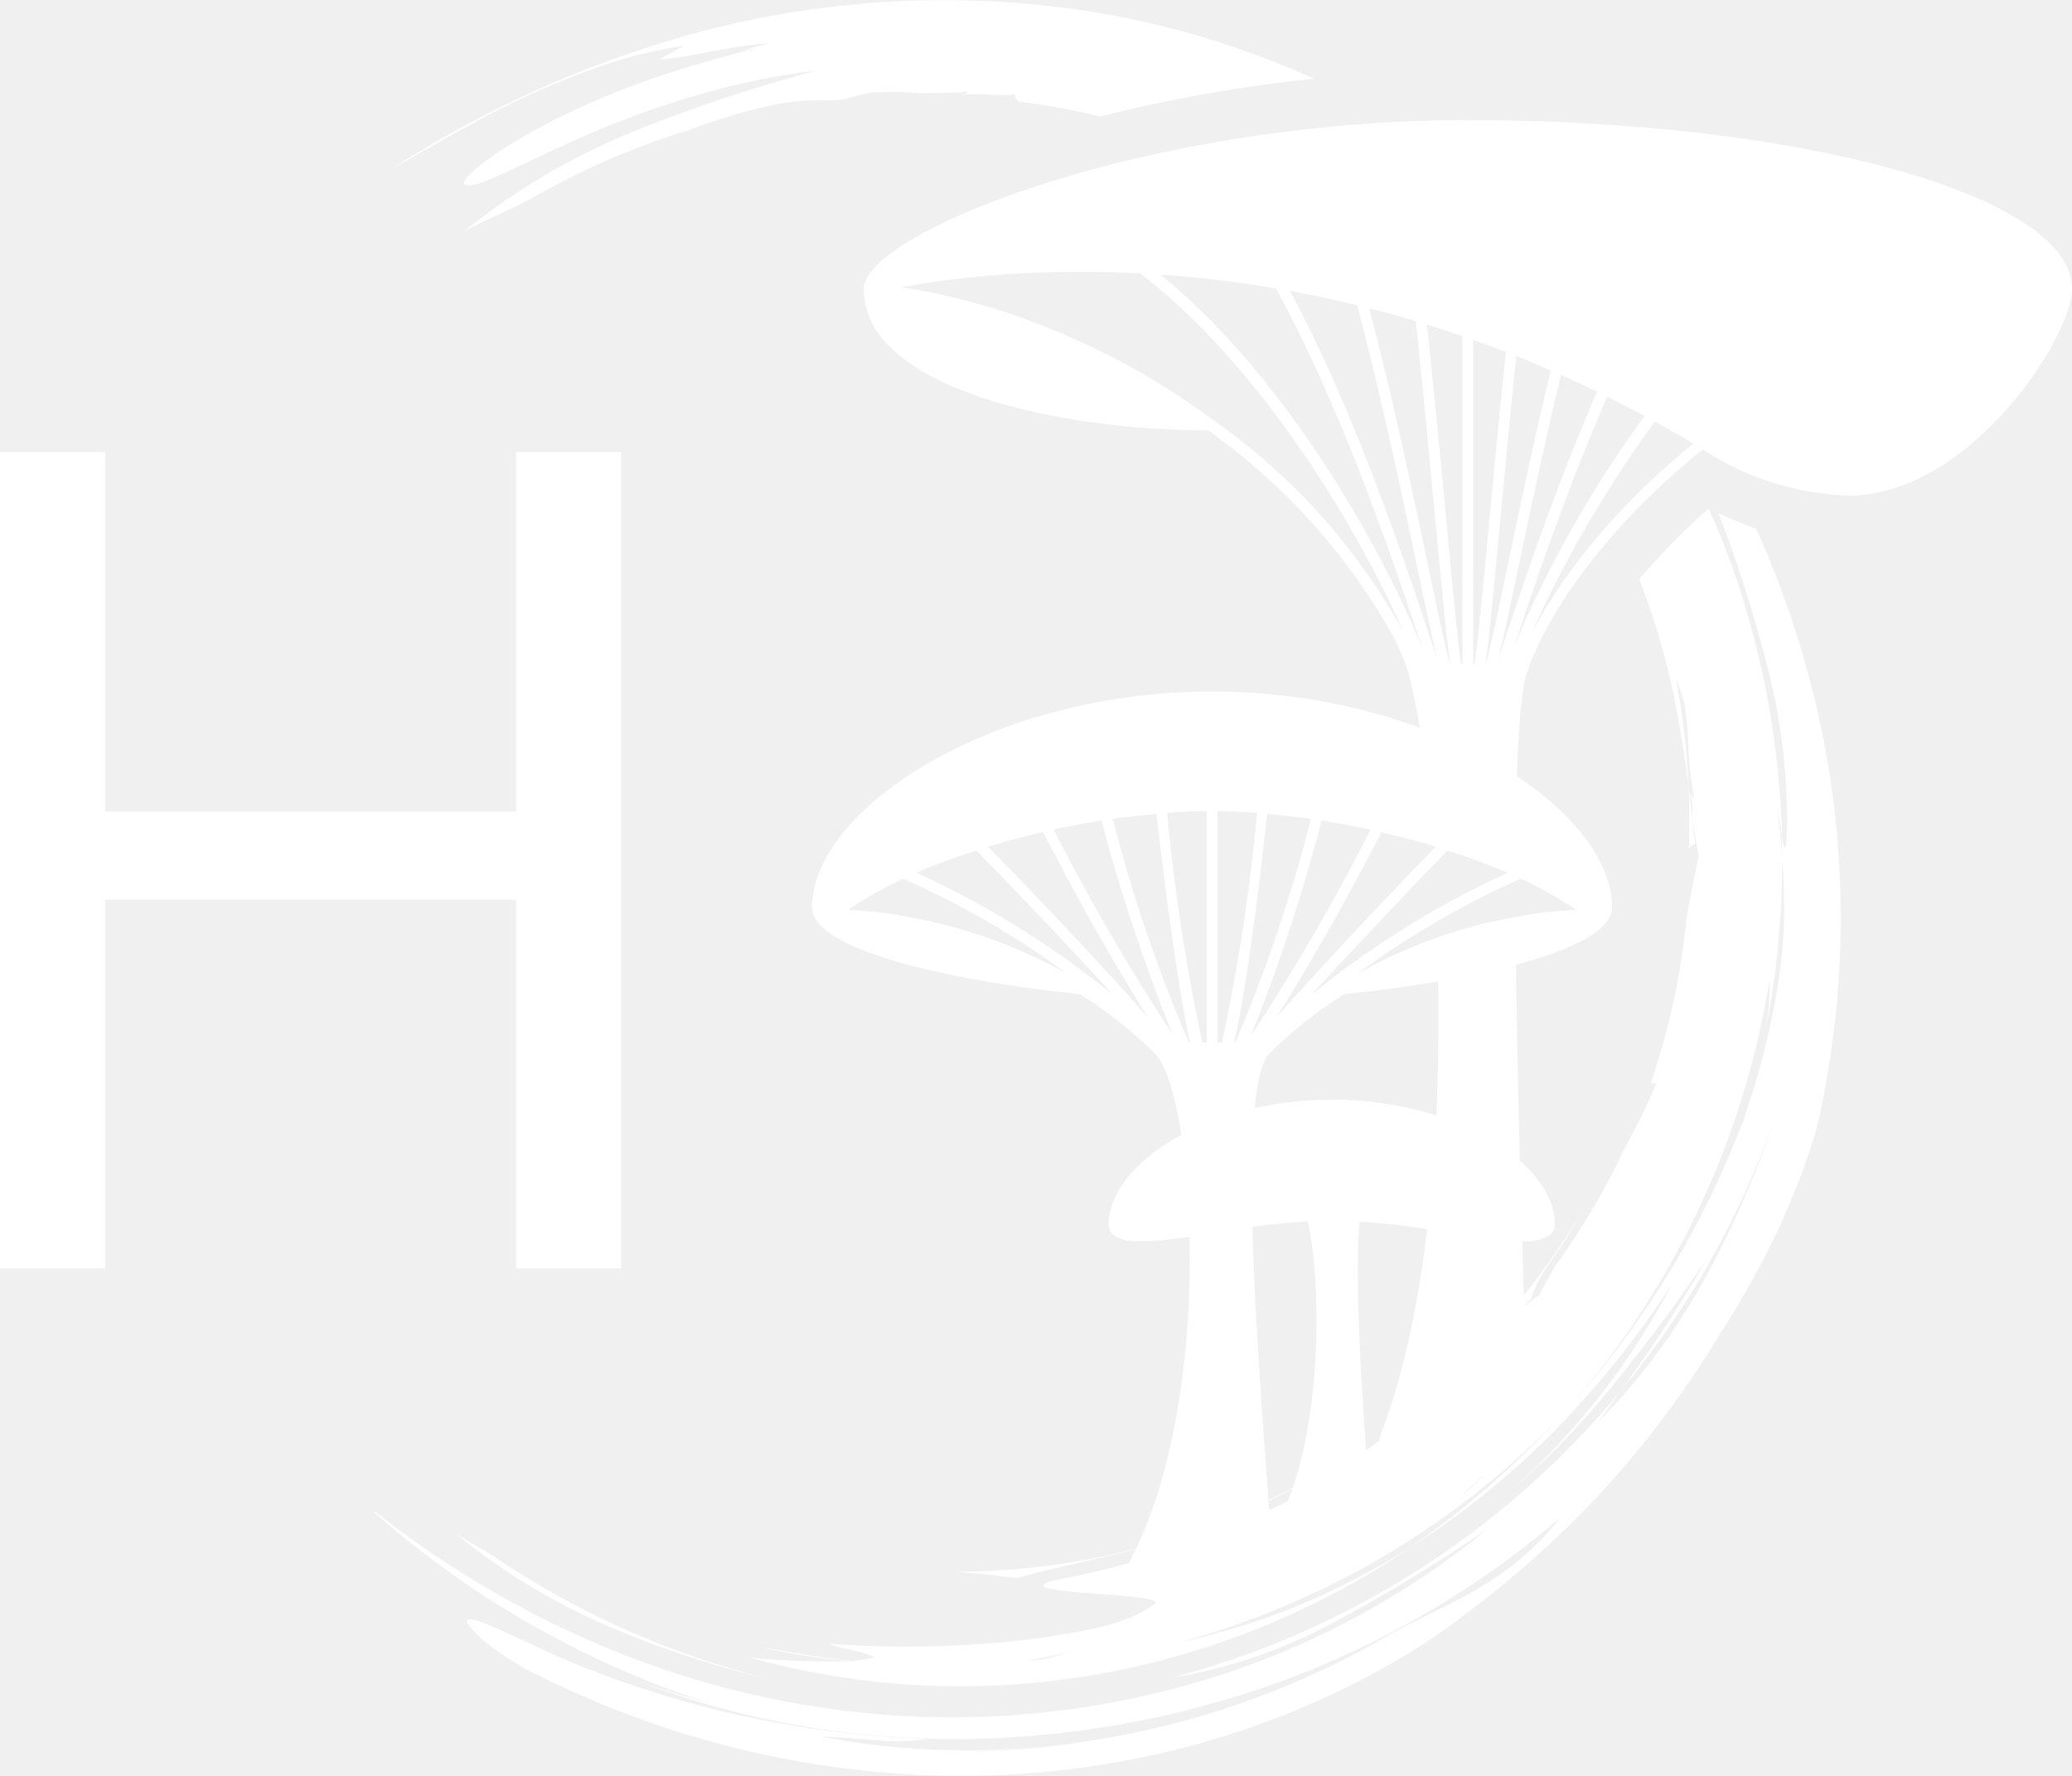
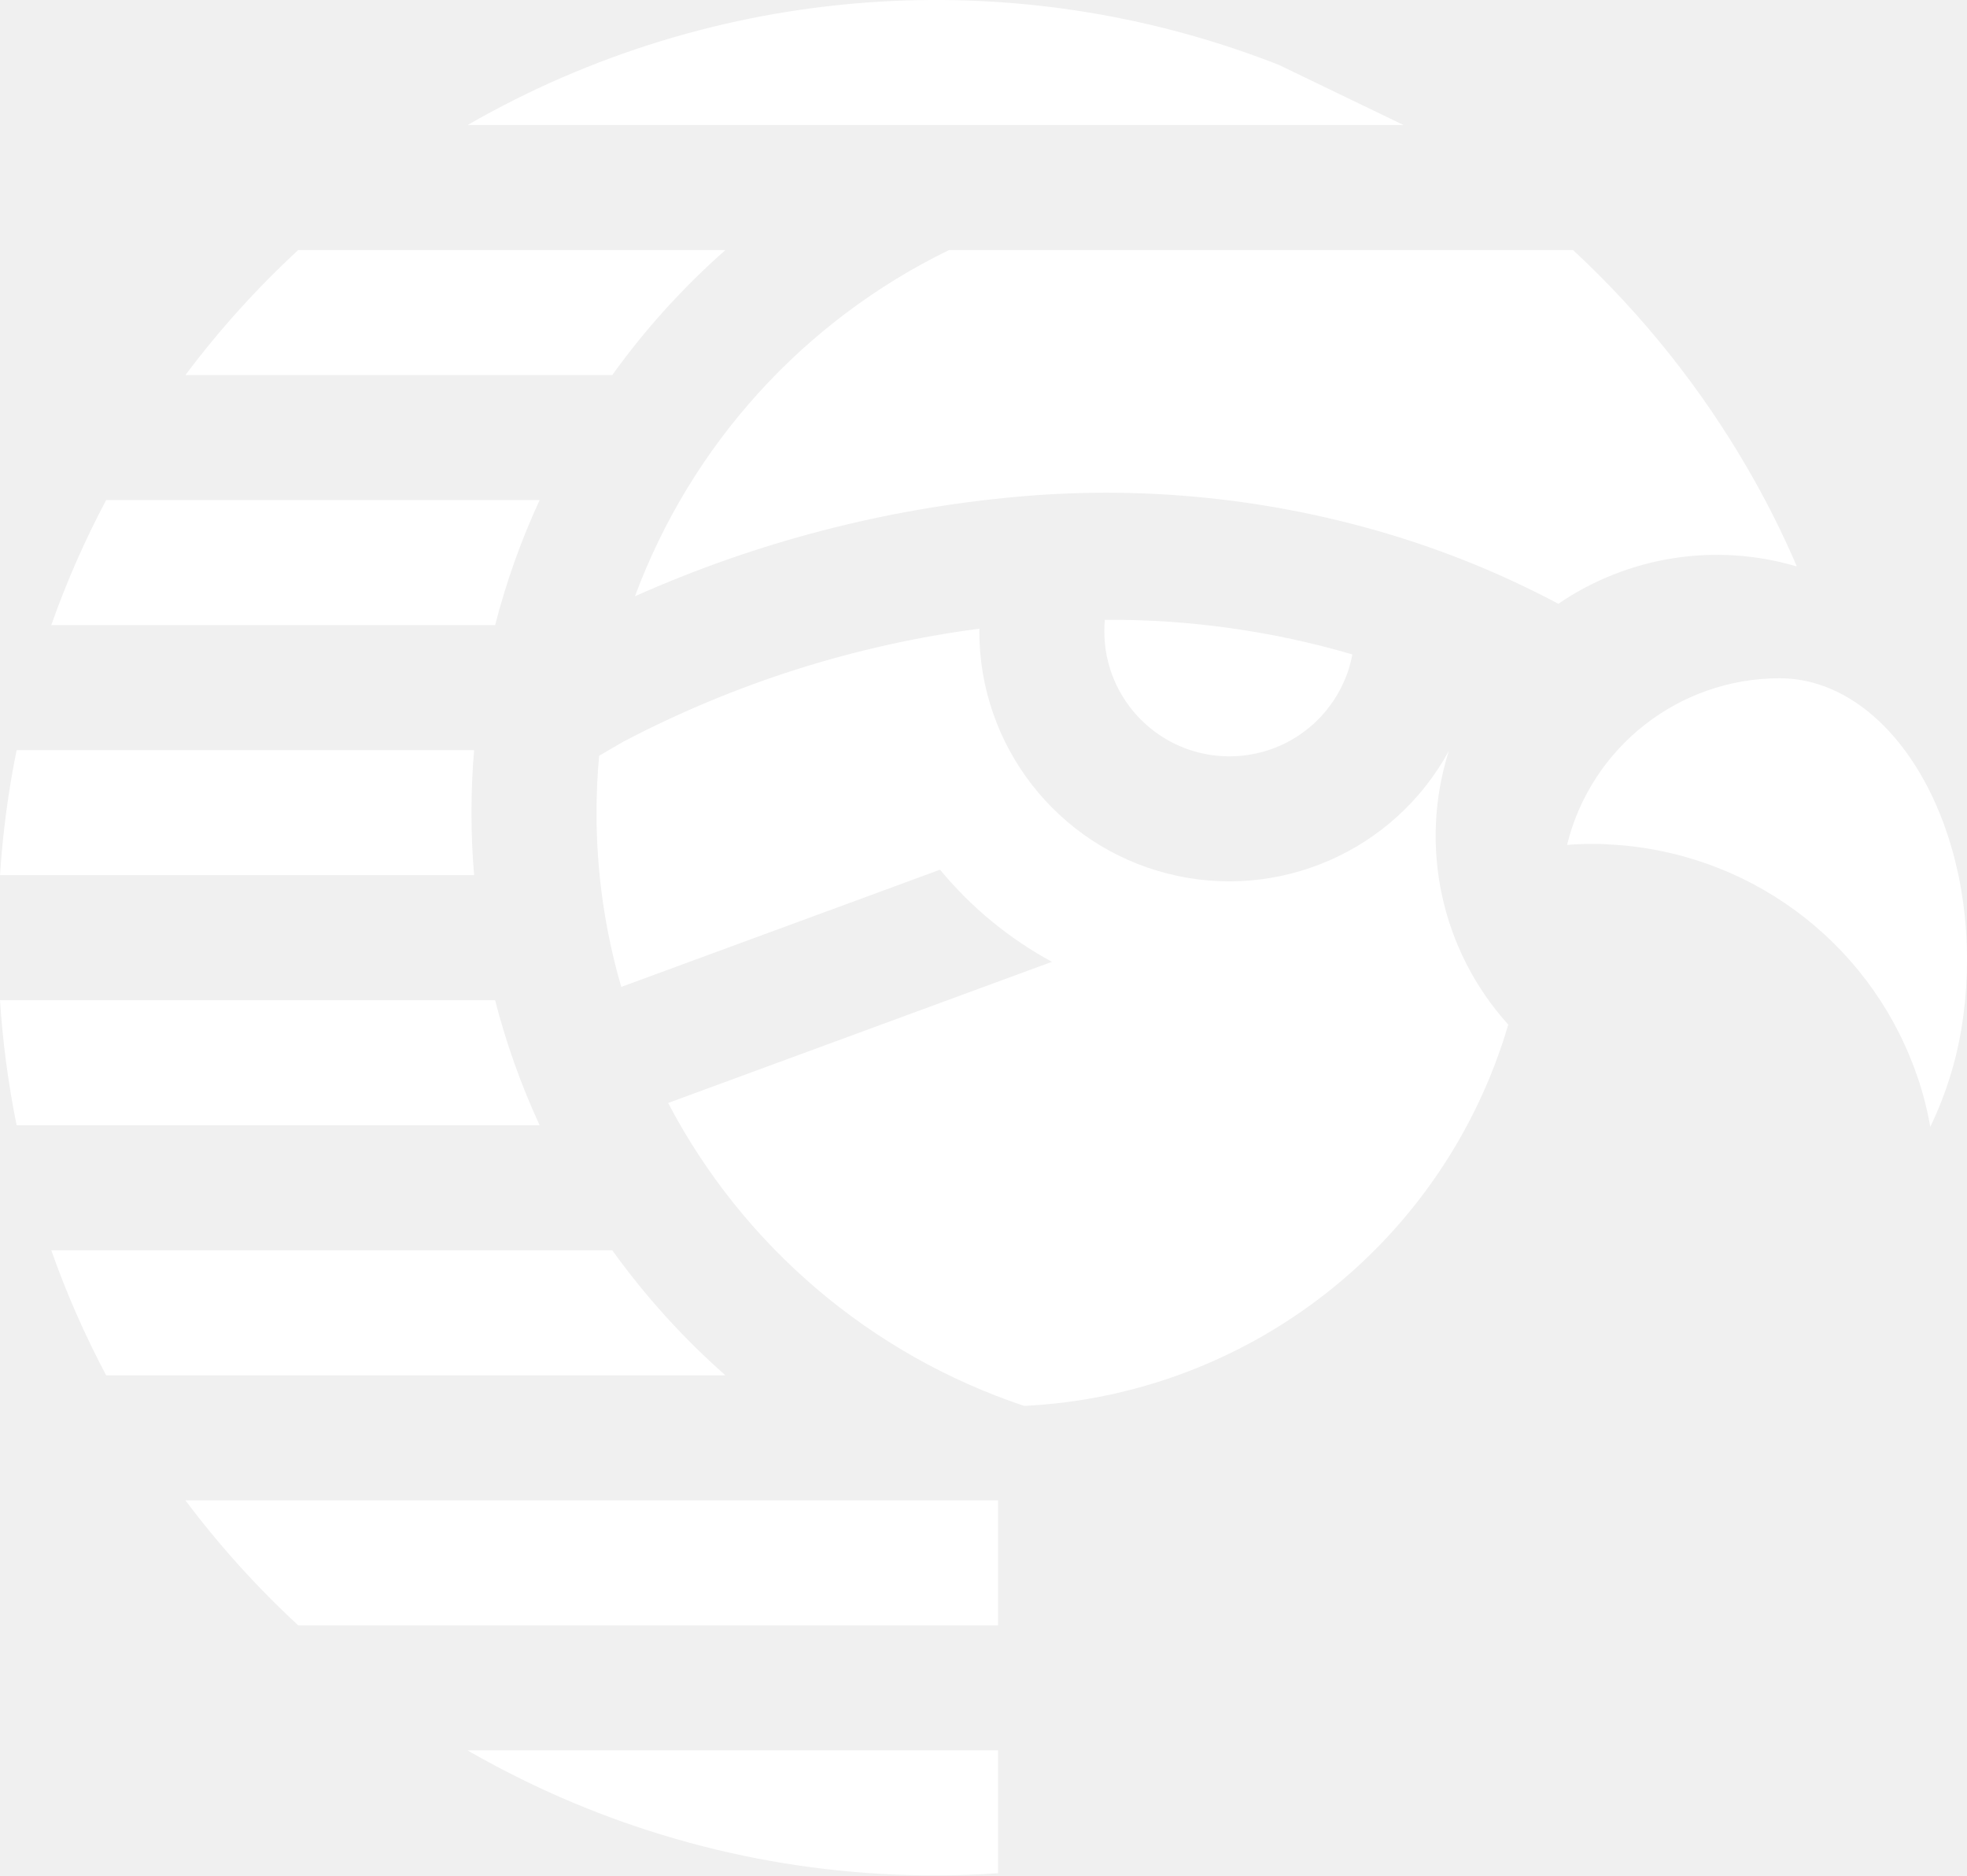
- <svg xmlns="http://www.w3.org/2000/svg" id="Layer_2" data-name="Layer 2" viewBox="0 0 93.333 80">
-   <defs>
-     <style>.logo-white-1{fill:#fff;}</style>
-   </defs>
-   <g id="Footer">
-     <path class="logo-white-1" d="M527.6,385.6l-.083.093a33.822,33.822,0,0,1,1.186,4.31A12.394,12.394,0,0,0,527.6,385.6Zm6.017,13.019c-.035-.393-.054-.78-.1-1.167l-.162-1.158c.059.275.171.942.26,1.413a43.618,43.618,0,0,0-.594-5.885,41.43,41.43,0,0,0-1.456-5.7q-.559-1.641-1.26-3.217a29.237,29.237,0,0,0-2.7,2.692l-.083.093c-.123.138-.24.275-.348.407a32.492,32.492,0,0,1,1.775,6.384c.186,1.015.323,2,.441,2.9a34.462,34.462,0,0,0-.559-4.795,9.761,9.761,0,0,1,.387,1.142,14.993,14.993,0,0,1,.167,2.03,16.251,16.251,0,0,0,.26,2.168c-.054.024-.1-.049-.152-.162a6.443,6.443,0,0,1,.093,1.093.42.42,0,0,0,0,.079c.083.613.167,1.157.27,1.613-.182.843-.378,1.775-.549,2.785a32.68,32.68,0,0,1-1.584,7.365c0,.226.152.083.23.083-.211.52-.466,1.03-.7,1.54-.255.5-.53,1-.79,1.5a31.106,31.106,0,0,1-3.1,5.242c-.226.432-.481.844-.7,1.285a7.866,7.866,0,0,0-.819.642c-.255.285-.5.584-.755.858s-.529.554-.8.834a38.308,38.308,0,0,1-7.566,6.061,2.128,2.128,0,0,1-.529.426c-.5.27-.981.535-1.481.755s-.976.456-1.466.633c-.819.392-1.658.7-2.452,1.015-.814.269-1.589.554-2.329.75-1.476.441-2.775.7-3.707.883-1.113.284.1.456,1.589.559s3.231.235,3.03.456c-1.143.917-2.976,1.235-5.345,1.588a46.347,46.347,0,0,1-8.679.28c-.931-.084-.608.015-.039.162a5.818,5.818,0,0,1,1.407.4,5.163,5.163,0,0,1-1.025.171c.089.01.177.02.265.025-.117,0-.235-.01-.358-.02a34.032,34.032,0,0,1-4.491-.157,35.275,35.275,0,0,0,15.455.785,36.244,36.244,0,0,0,14.377-5.8,34.018,34.018,0,0,1-5.129,2.673,31.923,31.923,0,0,1-5.325,1.647,37.469,37.469,0,0,0,17.284-10.312,38.526,38.526,0,0,0,9.263-19.5,12.008,12.008,0,0,1-.142,2.1A40.409,40.409,0,0,0,533.619,398.62Zm-33.26,36.123c-.294.034-.593.064-.888.093l1.128-.211c.373-.073.741-.176,1.108-.265C501.443,434.444,500.81,434.64,500.359,434.743Zm19.746-8.184c-.28.25-.554.5-.824.745-.039.025-.073.045-.118.069.334-.3.667-.613,1.01-.912ZM475.406,430c-.52-.3-1.035-.6-1.535-.912a28.366,28.366,0,0,0,6.614,4.06,41.756,41.756,0,0,0,7.37,2.452A38.662,38.662,0,0,1,475.406,430Zm53.981-34.613a.321.321,0,0,1,.005.069s0,.015.01.025C529.4,395.447,529.392,395.418,529.387,395.383Zm.2,1.555c-.059-.442-.118-.917-.181-1.417v0l-.015-.044c.034.461.034.917.034,1.377s.01.912-.019,1.373a.441.441,0,0,1,.294-.21A8.663,8.663,0,0,1,529.588,396.938Zm-12.567,26.439c.318-.187.647-.339.936-.5.324-.451.745-.844.907-1.069,1.314-1.167,2.393-2.207,3.438-3.3a5.668,5.668,0,0,1,.588-1.26c.338-.466.647-.942.961-1.408.284-.485.569-.956.839-1.431A33.82,33.82,0,0,1,517.021,423.377Zm4.05,2.265a22.341,22.341,0,0,0,2.236-2.344C522.6,424.078,521.855,424.887,521.071,425.642Zm14.406-32.308a43.261,43.261,0,0,0-3.04-9.523,16.44,16.44,0,0,1-1.7-.7,58.384,58.384,0,0,1,2.222,6.968,27.934,27.934,0,0,1,.872,7.365c-.034,1.113-.132.833-.22.26,0,.3,0,.6,0,.912.093.892.083,1.794.088,2.706a23.548,23.548,0,0,1-.231,2.741,34.981,34.981,0,0,1-1.461,5.973c-.1.382-.255.75-.377,1.127l.181-.568a41.03,41.03,0,0,1-14.867,19.049,37.287,37.287,0,0,0,6.5-5.281,41.54,41.54,0,0,0,5.222-6.56,32.687,32.687,0,0,1-7.3,9.36,37.416,37.416,0,0,0,5.516-5.9c.662-.794,1.26-1.637,1.834-2.4.534-.79,1.064-1.5,1.471-2.094a65.764,65.764,0,0,1-3.825,5.855,39.7,39.7,0,0,0,6.875-12.131,43.186,43.186,0,0,1-3.2,7.266,29.292,29.292,0,0,1-4.756,6.341c.372-.476.716-.976,1.078-1.476a39.083,39.083,0,0,1-20.26,12.954,23.126,23.126,0,0,0,7.266-2.471,74.794,74.794,0,0,0,7-4.251,37.022,37.022,0,0,1-11.851,6.531,39.506,39.506,0,0,1-13.71,1.947,40.556,40.556,0,0,1-13.528-2.859,43.867,43.867,0,0,1-11.058-6.394.165.165,0,0,1-.019.049,42.634,42.634,0,0,0,15.862,8.836c-1.162-.353-2.515-.726-3.824-1.172a39.448,39.448,0,0,0,12.9,2.511.215.215,0,0,1-.054.019A43.254,43.254,0,0,0,510.313,436a40.848,40.848,0,0,0,13.3-7.63,12.883,12.883,0,0,1-1.962,2,15.58,15.58,0,0,1-1.986,1.334c-1.314.74-2.559,1.27-3.8,1.966a38.157,38.157,0,0,1-10.821,4.256,43.957,43.957,0,0,1-5.61.868,42.09,42.09,0,0,1-5.487.088,40.882,40.882,0,0,0,6.8-.25,34.966,34.966,0,0,1-4.33.216,34.1,34.1,0,0,1-6.109-.618c.657.01,1.682.093,2.628.172a7.766,7.766,0,0,0,2.158-.074,45.773,45.773,0,0,1-16.976-3.854c-.789-.382-1.442-.672-1.956-.907a11.918,11.918,0,0,0-1.172-.51c-.564-.191-.706-.127-.579.1a4.947,4.947,0,0,0,1.079,1.035,12.536,12.536,0,0,0,1.868,1.172c13.131,6.6,28.371,6.129,40.085-1.295a47.053,47.053,0,0,0,7.434-6.217,44.049,44.049,0,0,0,5.874-7.664,40.439,40.439,0,0,0,2.888-5.247c.387-.917.765-1.79,1.025-2.584.137-.392.265-.76.368-1.094s.171-.637.235-.892A41.948,41.948,0,0,0,535.477,393.334Zm-35.025-33.083a42.987,42.987,0,0,0-16.083,1.314,49.185,49.185,0,0,0-13.5,6.109c1.682-.941,3.991-2.358,6.443-3.461a34.625,34.625,0,0,1,3.643-1.418,19.87,19.87,0,0,1,3.2-.74c-.382.2-.76.407-1.128.628a19.218,19.218,0,0,0,2.246-.353c.947-.177,1.966-.339,2.673-.393a7.975,7.975,0,0,1-1.859.4c.579-.069.618-.074,1.275-.157-1.275.328-2.849.745-4.447,1.294a35.987,35.987,0,0,0-4.605,1.917c-2.78,1.417-4.609,2.888-3.932,2.952.677.088,2.863-1.216,5.82-2.452a41.118,41.118,0,0,1,4.85-1.7,32.92,32.92,0,0,1,5.06-1.015,68.879,68.879,0,0,0-8.292,2.765,30.155,30.155,0,0,0-7.59,4.487c1.172-.652,1.927-.853,3.569-1.785a34.082,34.082,0,0,1,6.547-2.78,29.366,29.366,0,0,1,3.236-1.01,10.708,10.708,0,0,1,3.2-.329l.613-.058a8.455,8.455,0,0,1,1.2-.3c.466-.024.844-.029,1.172-.029.333.02.618.034.917.049s.593.015.946,0,.765-.01,1.28-.054c.02.054-.054.1-.176.132a5.772,5.772,0,0,1,1.122,0,7.18,7.18,0,0,0,1.187-.01.471.471,0,0,0,.186.314,33.151,33.151,0,0,1,3.658.677,66.968,66.968,0,0,1,9.65-1.7A39.65,39.65,0,0,0,500.452,360.251Zm11.165,66.74a32.458,32.458,0,0,1-15.191,3.805c.5.058.981.083,1.442.132s.9.108,1.319.162c1.314-.422,3.491-.809,5.815-1.447a29.193,29.193,0,0,0,6.63-2.633ZM529.4,395.477c0-.01,0-.02-.01-.025v.02l.015.044A.1.1,0,0,1,529.4,395.477Zm-39.61,39.1c-.716-.132-1.441-.23-2.157-.392.186.049.367.108.559.142a25.623,25.623,0,0,0,3.417.49.586.586,0,0,1,.093-.005C491.062,434.758,490.43,434.655,489.792,434.581Z" transform="translate(-453.333 -360)" />
-     <polygon class="logo-white-1" points="27.986 20.364 27.986 57.14 23.249 57.14 23.249 40.532 4.737 40.532 4.737 57.14 0 57.14 0 20.364 4.737 20.364 4.737 36.56 23.249 36.56 23.249 20.364 27.986 20.364" />
-     <g id="Main_Edited" data-name="Main Edited">
-       <path class="logo-white-1" d="M521.6,401.311a23.687,23.687,0,0,0-3.529.93c.246,7.311-.191,16.308-2.529,22.318a1,1,0,0,0,.279,1.137,4.024,4.024,0,0,0,2.614.76,5.452,5.452,0,0,0,2.182-.417,2.306,2.306,0,0,0,1.53-2.216l-.084-2.643C521.9,416.1,521.64,407.991,521.6,401.311Z" transform="translate(-453.333 -360)" />
-       <path class="logo-white-1" d="M517.856,398.09a29.936,29.936,0,0,1,3.744,1.381c.006-4.574.144-8.2.535-9.212a.247.247,0,0,0-.029-.225.235.235,0,0,0-.2-.108H517a.234.234,0,0,0-.2.108.244.244,0,0,0-.029.225A40.529,40.529,0,0,1,517.856,398.09Z" transform="translate(-453.333 -360)" />
-       <path class="logo-white-1" d="M546.547,372.8a53.04,53.04,0,0,0-6.854-3.237c-.25-.1-.512-.2-.773-.3a63.4,63.4,0,0,0-6.592-2.112l-.565-.144c-1.547-.39-3.179-.731-4.87-.992-.155-.027-.314-.054-.469-.075q-1.737-.257-3.547-.395c-.16-.016-.325-.026-.485-.037-.886-.059-1.787-.091-2.694-.1h-.49c-.907,0-1.808.037-2.693.1-.16.011-.326.021-.486.037q-1.808.137-3.546.395c-.155.021-.315.048-.47.075-1.69.261-3.322.6-4.869.992l-.565.144a63.241,63.241,0,0,0-6.592,2.112c-.262.1-.523.2-.774.3a53.062,53.062,0,0,0-6.853,3.237.243.243,0,0,0,.1.453c.79.08,1.558.187,2.309.326l.464.1a1.606,1.606,0,0,1,.235.048q.288.055.576.128c.683.16,1.344.341,1.984.538.176.054.352.112.523.171s.352.117.528.181c.512.176,1.013.368,1.5.571.191.075.378.155.559.24.342.144.678.293,1,.453.362.166.709.342,1.045.518.294.149.587.3.864.464.006,0,.011,0,.016.01.779.438,1.536.9,2.267,1.382a.186.186,0,0,1,.053.032c.288.192.571.389.848.586s.518.374.773.566a28.259,28.259,0,0,1,8.113,9.146c.112.219.213.438.3.651.047.1.09.2.128.3.085.2.154.4.223.587a.24.24,0,0,0,.23.165h4.906a.24.24,0,0,0,.23-.165c2.139-6.176,12.027-15.787,24.309-17a.245.245,0,0,0,.1-.453ZM508,378.939a34.911,34.911,0,0,0-4.949-3.03c-.213-.106-.432-.213-.645-.314l-.774-.358c-.223-.1-.447-.2-.677-.293a1.915,1.915,0,0,0-.234-.1c-.16-.069-.326-.133-.491-.2-.075-.032-.149-.064-.23-.091-.133-.048-.272-.1-.41-.149s-.294-.112-.443-.16c-.245-.091-.49-.171-.741-.251-.6-.192-1.211-.368-1.829-.523-.32-.08-.651-.16-.982-.229-.069-.016-.138-.032-.208-.043-.192-.042-.378-.08-.57-.112s-.379-.069-.571-.1c-.325-.053-.651-.1-.982-.144A57.79,57.79,0,0,1,500,369.781c7.643,2.416,14.118,13.12,16.56,18.7A28.2,28.2,0,0,0,508,378.939Zm-7.279-9.435A62.257,62.257,0,0,1,507,367.547c4.832,4.917,8.816,16.885,10.325,21.429.032.091.059.176.085.256C515.309,383.92,508.808,372.459,500.723,369.5Zm17.061,19.317c-1.648-4.965-5.44-16.352-10.24-21.413,1.483-.363,3.04-.683,4.651-.933,2.128,5.461,3.941,14.117,5,19.184.384,1.818.683,3.242.891,4.064C518,389.461,517.9,389.157,517.784,388.821Zm-.107-3.264c-1.13-5.381-2.875-13.717-5-19.157,1.114-.16,2.261-.288,3.423-.373.043.3.086.608.129.928.714,5.344,1.328,11.872,1.775,16.64.326,3.45.528,5.525.662,6.33h-.011C518.445,389.227,518.1,387.589,517.677,385.557Zm1.531,4.368h-.053c-.134-.73-.379-3.37-.662-6.378-.677-7.243-1.3-13.158-1.909-17.547q1.3-.1,2.624-.1Zm.49,0V365.9q1.329,0,2.625.1c-.614,4.389-1.232,10.3-1.91,17.547-.283,3.008-.528,5.648-.666,6.378Zm.55,0c.128-.805.331-2.88.65-6.33.449-4.768,1.067-11.3,1.782-16.64.043-.32.085-.63.128-.928,1.162.085,2.309.213,3.424.373-2.128,5.44-3.872,13.776-5,19.157-.427,2.032-.768,3.67-.976,4.368Zm.571-.2c.208-.822.506-2.246.89-4.064,1.061-5.067,2.875-13.723,5-19.184,1.611.25,3.168.57,4.651.933-4.8,5.061-8.593,16.448-10.246,21.413C521.005,389.157,520.9,389.461,520.819,389.723Zm.682-.491c.027-.08.054-.165.086-.256,1.509-4.544,5.493-16.512,10.325-21.429a62.257,62.257,0,0,1,6.272,1.957C530.1,372.459,523.6,383.92,521.5,389.232Zm23.019-16.213c-.187.032-.373.064-.555.1a30.561,30.561,0,0,0-8.395,2.944c-.159.08-.325.165-.485.256-.48.256-.955.528-1.419.811s-.922.565-1.365.864c-.272.181-.544.368-.81.554-.161.112-.326.23-.486.352-.282.208-.56.416-.832.63-.139.106-.272.213-.4.32s-.267.213-.395.32q-.392.327-.768.656a30.811,30.811,0,0,0-4.432,4.757c-.122.171-.245.341-.362.507q-.384.543-.705,1.072c-.069.106-.133.213-.2.32-.085.144-.165.293-.245.432-.064.106-.117.218-.176.325-.032.064-.064.123-.1.187s-.08.154-.117.229c2.384-5.531,8.912-16.437,16.634-18.875a57.8,57.8,0,0,1,6.725,3.067c-.186.027-.373.048-.554.08S544.706,372.987,544.52,373.019Z" transform="translate(-453.333 -360)" />
-       <path class="logo-white-1" d="M546.667,373.009c0,2.217-4.639,9.317-10.052,9.317a12.739,12.739,0,0,1-6.733-2.182c-16.308-9.837-31.421-8.052-35.956-7.2a32.282,32.282,0,0,1,14.073,6,.244.244,0,0,1,.093.27c-.049.137-.2.172-.344.172-5.276,0-11.719-1.158-14.322-3.752a3.619,3.619,0,0,1-1.182-2.564.235.235,0,0,1-.005-.059.151.151,0,0,1,.005-.049c.157-2.515,12.685-7.551,27.209-7.551C534.457,365.409,546.667,368.817,546.667,373.009Z" transform="translate(-453.333 -360)" />
-     </g>
-     <g id="Secondary">
-       <path class="logo-white-1" d="M507.93,391.152c-9.983,0-18.02,5.32-18.02,9.723,0,2.044,7,3.472,13.114,4.012a22.76,22.76,0,0,0-11.518-3.9c4.241-2.88,11.494-4.454,16.427-4.454,4.907,0,12.16,1.574,16.427,4.454a22.761,22.761,0,0,0-11.516,3.9c6.108-.54,13.106-1.968,13.106-4.011C525.95,396.472,517.913,391.152,507.93,391.152Z" transform="translate(-453.333 -360)" />
-       <path class="logo-white-1" d="M525.266,401.04a.026.026,0,0,0-.026-.027,18.044,18.044,0,0,0-2.827-1.706,5.362,5.362,0,0,1-.56-.267,26.9,26.9,0,0,0-2.933-1.12c-.16-.053-.347-.107-.533-.187-.854-.266-1.734-.506-2.614-.693a3.181,3.181,0,0,0-.48-.107c-.773-.186-1.546-.32-2.293-.453a3.6,3.6,0,0,0-.507-.053c-.693-.107-1.387-.187-2.027-.24a2.935,2.935,0,0,0-.453-.054q-.96-.079-1.84-.08h-.48q-.88,0-1.84.08a2.9,2.9,0,0,0-.48.054c-.666.053-1.36.133-2.053.24a1.792,1.792,0,0,0-.507.08c-.746.106-1.493.24-2.266.426a3.181,3.181,0,0,0-.48.107c-.854.187-1.761.427-2.614.693-.187.08-.373.134-.533.187a23.471,23.471,0,0,0-2.907,1.12c-.187.08-.373.187-.56.267a16.916,16.916,0,0,0-2.827,1.706.026.026,0,0,0-.026.027.162.162,0,0,0-.08.16.1.1,0,0,0,.027.08.213.213,0,0,0,.239.16c.081,0,9.441-.16,15.734,7.28a.242.242,0,0,0,.187.08h2.453a.245.245,0,0,0,.187-.08c6.293-7.44,15.653-7.28,15.733-7.28a.233.233,0,0,0,.24-.16v-.027A.2.2,0,0,0,525.266,401.04Zm-24.053,2.72c-.293-.16-.613-.32-.933-.48s-.64-.293-.933-.427c-.427-.186-.827-.346-1.254-.506a22.067,22.067,0,0,0-3.627-.987,14.457,14.457,0,0,0-1.6-.267c-.534-.053-.987-.08-1.334-.106a19.7,19.7,0,0,1,2.453-1.414,38.3,38.3,0,0,1,7.52,4.374A1.071,1.071,0,0,0,501.213,403.76Zm-6.613-4.453a21.847,21.847,0,0,1,2.72-.987c1.306,1.333,3.733,3.84,6.16,6.507A40.962,40.962,0,0,0,494.6,399.307Zm3.226-1.174c.8-.24,1.654-.453,2.48-.666,1.147,2.213,2.987,5.626,4.747,8.373C502.36,402.8,499.427,399.76,497.826,398.133Zm2.96-.773q1.08-.24,2.16-.4a81.66,81.66,0,0,0,3.2,9.627A96.009,96.009,0,0,1,500.786,397.36Zm2.667-.48c.667-.08,1.333-.16,1.974-.213.426,3.68,1.013,8.213,1.573,10.56A68.7,68.7,0,0,1,503.453,396.88Zm4.24,11.013a88.538,88.538,0,0,1-1.786-11.28c.613-.053,1.226-.08,1.786-.08Zm.48-11.36c.56,0,1.174.027,1.787.08a88.49,88.49,0,0,1-1.787,11.28Zm.694,10.694c.56-2.347,1.146-6.88,1.546-10.56.64.053,1.307.133,1.974.213A69.8,69.8,0,0,1,508.867,407.227Zm.826-.587a82.3,82.3,0,0,0,3.174-9.68c.746.107,1.466.267,2.213.4A93.641,93.641,0,0,1,509.693,406.64Zm5.867-9.147c.827.187,1.653.4,2.453.64-1.573,1.627-4.507,4.667-7.2,7.707C512.573,403.12,514.413,399.707,515.56,397.493Zm2.96.827a22.18,22.18,0,0,1,2.746.987,40.938,40.938,0,0,0-8.879,5.52C514.813,402.187,517.213,399.68,518.52,398.32Zm4.48,2.773a14.472,14.472,0,0,0-1.6.267,22.067,22.067,0,0,0-3.627.987c-.426.16-.827.32-1.253.506-.293.134-.613.267-.933.427s-.641.32-.934.48a1.1,1.1,0,0,0-.293.187,39.907,39.907,0,0,1,7.493-4.374,18.218,18.218,0,0,1,2.48,1.414C523.986,401.013,523.533,401.04,523,401.093Z" transform="translate(-453.333 -360)" />
-       <path class="logo-white-1" d="M510.318,425.475c.137,1.9.255,3.531.309,4.737v.059c0,.441-.221,1.025-1.221,1.422a7.036,7.036,0,0,1-2.491.407,4.29,4.29,0,0,1-2.8-.706.607.607,0,0,1-.073-.736c4.158-7.316,3.123-21.687,1.255-23.261a.236.236,0,0,1-.074-.27.245.245,0,0,1,.231-.162h4.952a.247.247,0,0,1,.162.432C509.117,408.632,509.872,419.179,510.318,425.475Z" transform="translate(-453.333 -360)" />
-     </g>
-     <g id="Tertiary">
-       <path class="logo-white-1" d="M514.858,425.255c.079,1.231.147,2.29.182,3.074v.044a1.144,1.144,0,0,1-.829,1.02,4.072,4.072,0,0,1-1.49.25,2.613,2.613,0,0,1-1.741-.465.492.492,0,0,1-.079-.589c2.486-4.732,1.883-14.009.77-15.019a.245.245,0,0,1,.167-.427h2.971a.245.245,0,0,1,.167.427C514.133,414.345,514.589,421.175,514.858,425.255Z" transform="translate(-453.333 -360)" />
-       <path class="logo-white-1" d="M523.376,415.159a.6.6,0,0,1-.216.47,1.921,1.921,0,0,1-1.226.285,28.316,28.316,0,0,1-3.565-.392,24.973,24.973,0,0,0-10.091,0c-2.682.4-4.227.593-4.791.107a.6.6,0,0,1-.215-.47c0-2.653,4.3-5.62,10.052-5.62S523.376,412.506,523.376,415.159Z" transform="translate(-453.333 -360)" />
-     </g>
+ <svg xmlns="http://www.w3.org/2000/svg" viewBox="0 0 83.92 80">
+   <g id="Icon">
+     <path fill="white" d="M267.92,215.333H227.989a40.074,40.074,0,0,1,34.6-2.57h0Zm-47.158,5.334A39.661,39.661,0,0,0,215.95,226h18.211a32.031,32.031,0,0,1,4.827-5.333Zm-8.193,10.666a39.024,39.024,0,0,0-2.342,5.334h18.936a31.374,31.374,0,0,1,1.9-5.334ZM228.267,242H208.749a39.8,39.8,0,0,0-.709,5.333h20.227q-.112-1.32-.112-2.666C228.155,243.771,228.192,242.88,228.267,242Zm.9,10.667H208.04a39.8,39.8,0,0,0,.709,5.333h22.313A31.364,31.364,0,0,1,229.163,252.667Zm5,10.666H210.227a39.024,39.024,0,0,0,2.342,5.334h26.419A32.077,32.077,0,0,1,234.161,263.333ZM215.95,274a39.661,39.661,0,0,0,4.812,5.333h29.859V274Zm12.039,10.667c.1.064.2.122.31.176.192.112.389.218.586.325.283.155.571.309.859.453A39.8,39.8,0,0,0,247.954,290c.886,0,1.766-.027,2.635-.091a.031.031,0,0,0,.032,0v-5.242Zm44.4-30.96a22.689,22.689,0,0,1-20.653,16.266,26.7,26.7,0,0,1-15.191-12.922l16.375-6.022a16.2,16.2,0,0,1-4.774-3.93l-13.6,5a26.5,26.5,0,0,1-1.056-7.434c0-.816.037-1.627.112-2.427l1.034-.6a45.487,45.487,0,0,1,15.192-4.821.765.765,0,0,0-.006.117,10.665,10.665,0,0,0,20.03,5.1,12,12,0,0,0,2.533,11.67Zm-6.651-15.792a.019.019,0,0,1-.006.016c-.021.112-.042.224-.074.336-.011.053-.027.106-.043.16a3.577,3.577,0,0,1-.112.341c-.011.027-.021.059-.032.085-.037.1-.08.192-.123.288-.026.059-.053.118-.085.176-.043.091-.091.176-.139.262a.8.8,0,0,1-.069.117c-.059.1-.123.2-.192.293-.032.048-.064.091-.1.134a3.262,3.262,0,0,1-.2.256c-.1.122-.213.24-.325.352-.1.1-.208.2-.32.288-.048.037-.091.074-.139.112A5.249,5.249,0,0,1,261.3,242.2c-.069.016-.144.021-.219.032a5.437,5.437,0,0,1-.592.032,5.336,5.336,0,0,1-5.334-5.334c0-.165.006-.33.022-.49A36.664,36.664,0,0,1,265.733,237.915Zm18.957-3.766a38.709,38.709,0,0,0-2.07-4.122,40.3,40.3,0,0,0-7.473-9.36H248.53a26.787,26.787,0,0,0-13.4,14.768,51.278,51.278,0,0,1,16.376-4.251,42.046,42.046,0,0,1,16.743,1.9c.827.272,1.665.576,2.5.912a40.03,40.03,0,0,1,3.776,1.76,11.991,11.991,0,0,1,10.145-1.6c0-.006,0-.011,0-.016S284.679,234.149,284.69,234.149Zm-.731,4.784a9.343,9.343,0,0,0-9.068,7.11c.352-.032.71-.043,1.067-.043.235,0,.469,0,.7.021a14.657,14.657,0,0,1,13.063,9.579,13.745,13.745,0,0,1,.667,2.469,15.5,15.5,0,0,0,1.413-4.752,18.153,18.153,0,0,0,.155-2.384C291.96,244.3,288.376,238.933,283.959,238.933Z" transform="translate(-208.04 -210)" />
  </g>
</svg>
